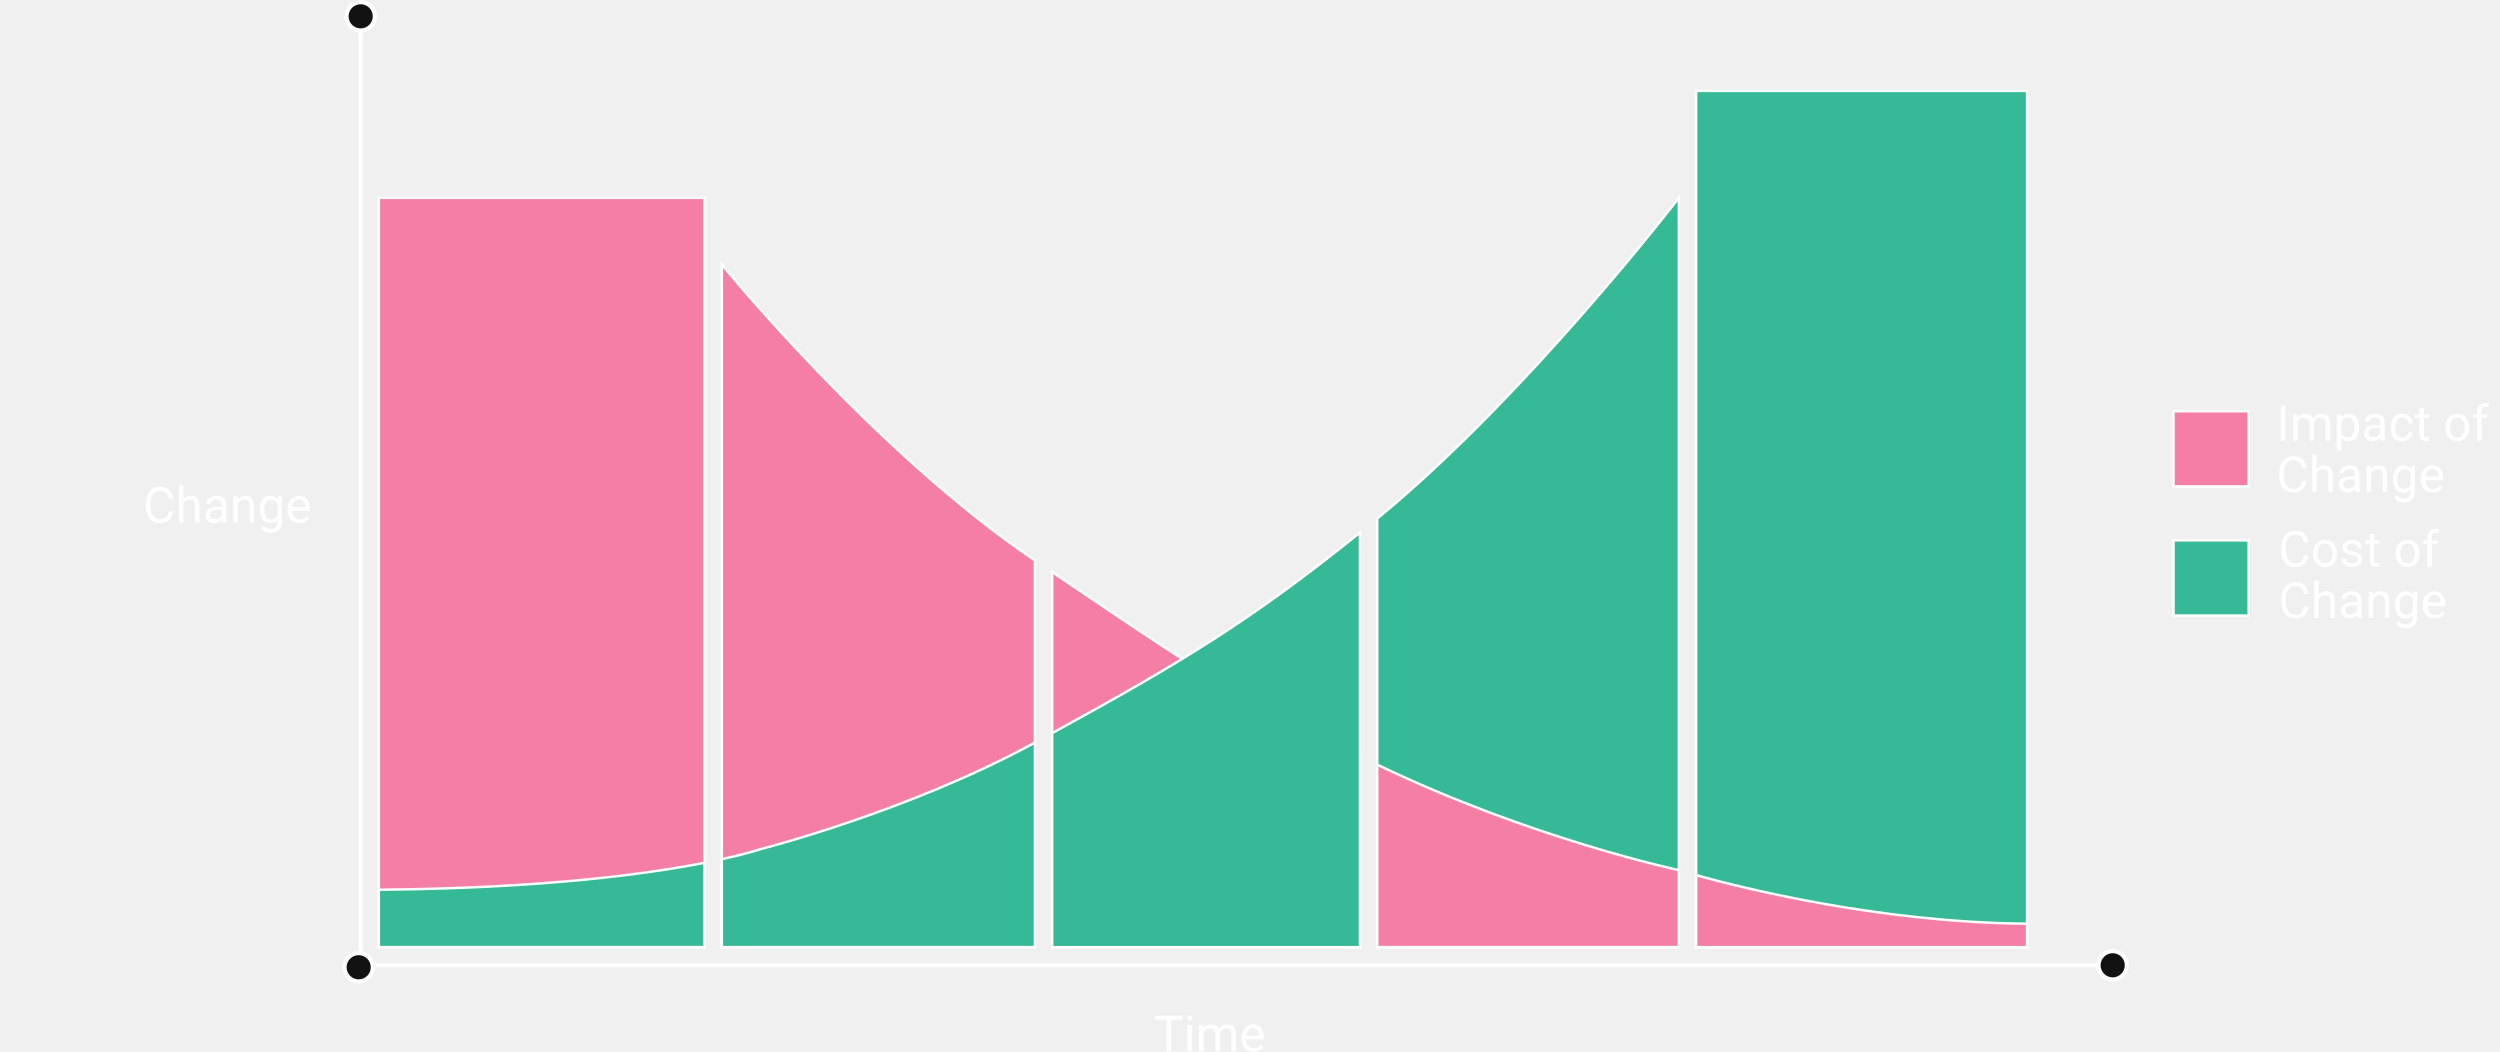
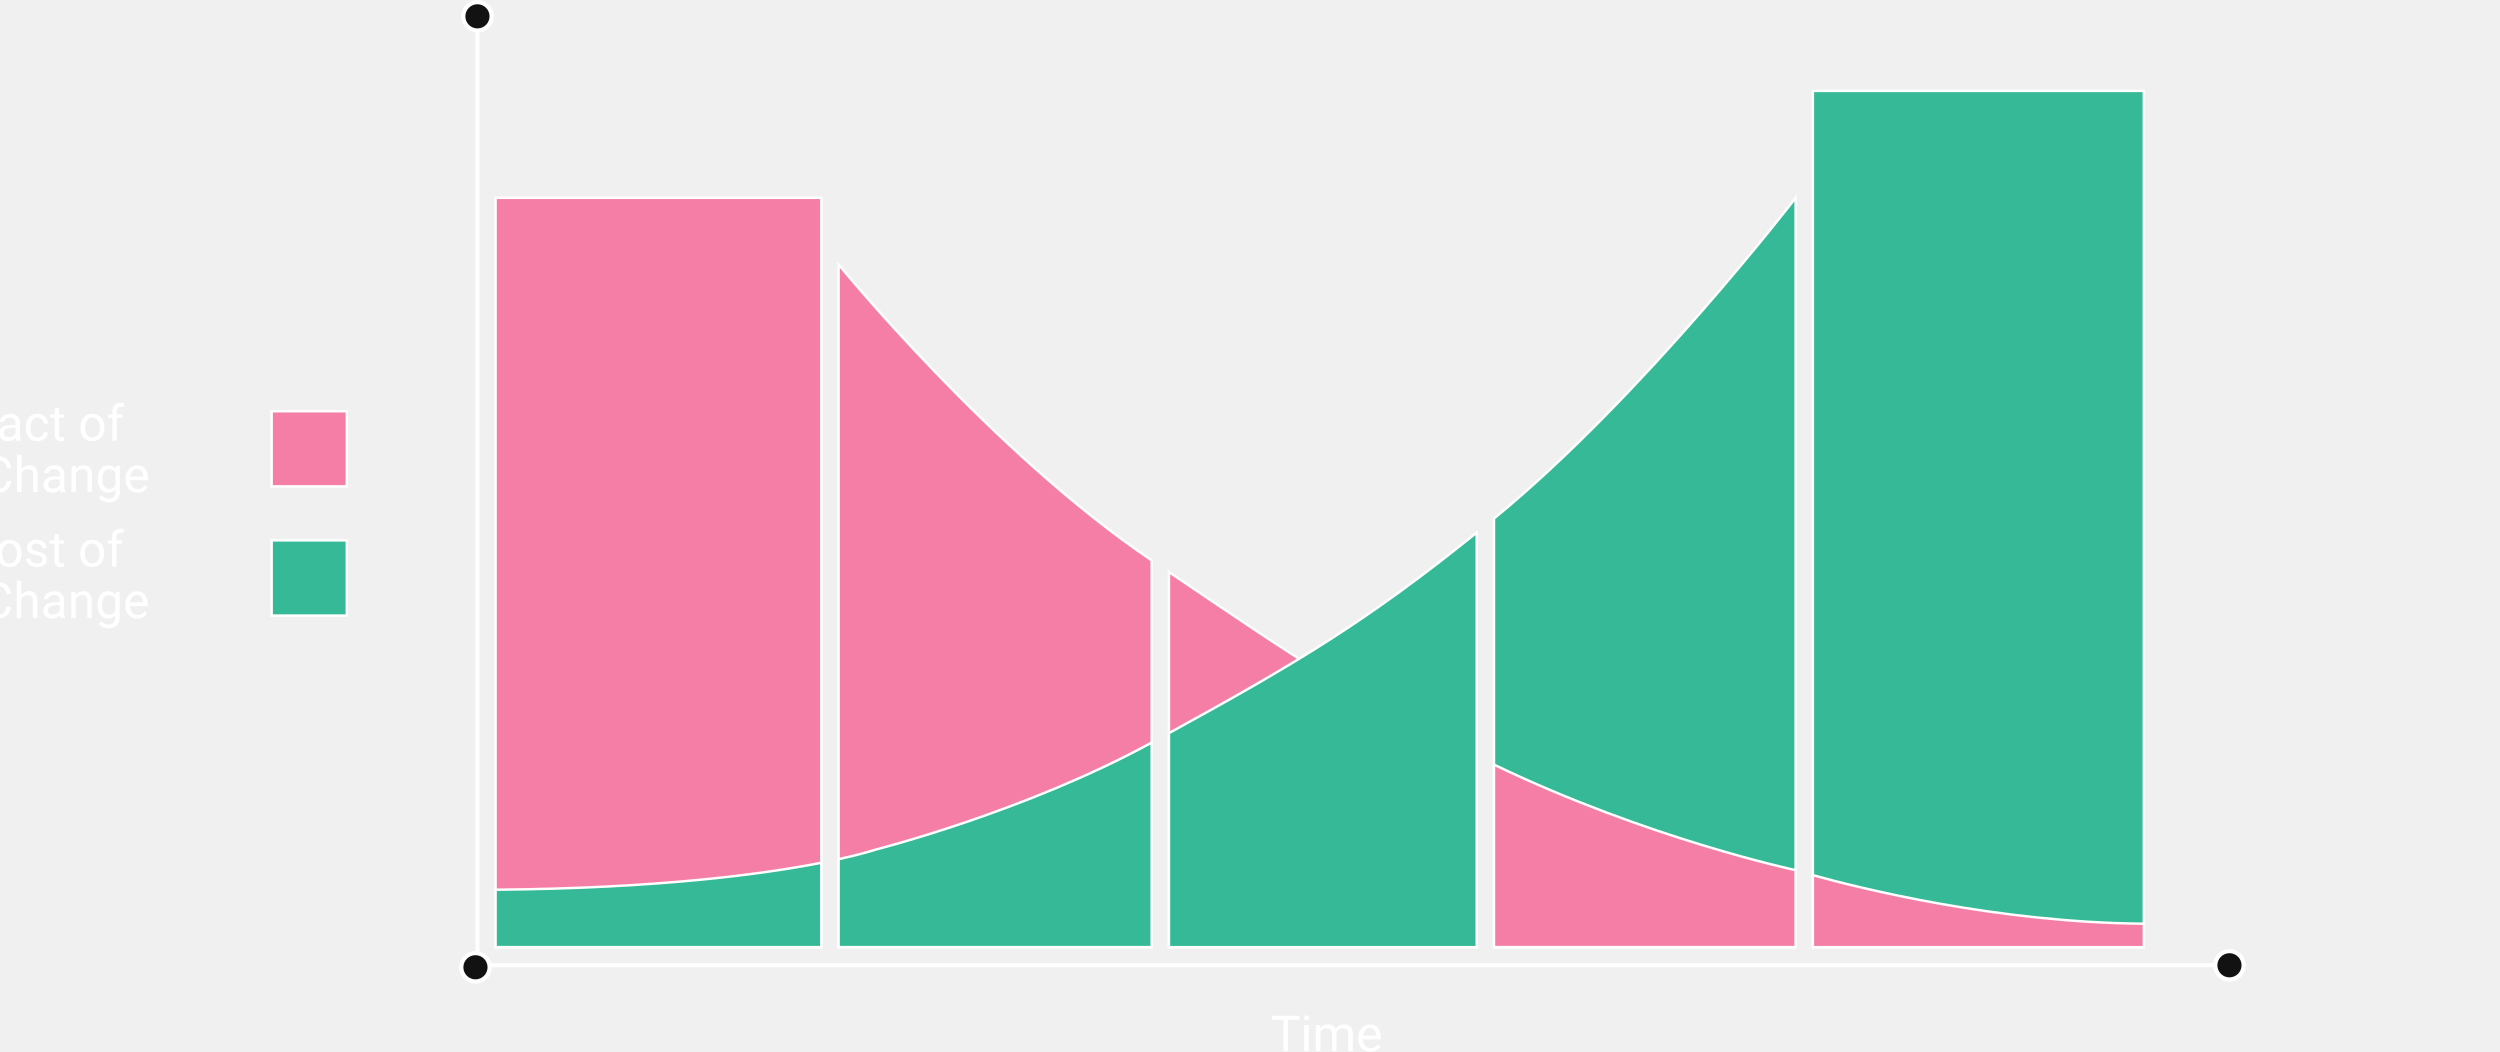
<svg xmlns="http://www.w3.org/2000/svg" width="1541.409" height="648.448" viewBox="0 0 407.831 171.569" version="1.1" id="svg5" xml:space="preserve">
  <defs id="defs2" />
  <g id="layer1" transform="translate(-110.3898,-97.7462)">
    <g id="g1" transform="matrix(2.298793,0,0,2.298793,14.55496,3.819703)">
-       <text xml:space="preserve" style="font-style:normal;font-weight:normal;font-size:3.528px;line-height:1;font-family:sans-serif;fill:#ffffff;fill-opacity:1;stroke:none;stroke-width:0.265" x="203.231" y="72.133" id="text815-2-1">
-         <tspan id="tspan813-6-8" style="font-style:normal;font-variant:normal;font-weight:normal;font-stretch:normal;font-size:3.528px;line-height:1;font-family:Roboto;-inkscape-font-specification:Roboto;fill:#ffffff;fill-opacity:1;stroke-width:0.265" x="203.231" y="72.133">Impact of</tspan>
-         <tspan style="font-style:normal;font-variant:normal;font-weight:normal;font-stretch:normal;font-size:3.528px;line-height:1;font-family:Roboto;-inkscape-font-specification:Roboto;fill:#ffffff;fill-opacity:1;stroke-width:0.265" x="203.231" y="75.784" id="tspan1">Change</tspan>
+       <text xml:space="preserve" style="font-style:normal;font-weight:normal;font-size:3.528px;line-height:1.25;font-family:sans-serif;fill:#ffffff;fill-opacity:1;stroke:none;stroke-width:0.265" x="131.868" y="115.459" id="text815-2">
+         <tspan id="tspan813-6" style="font-style:normal;font-variant:normal;font-weight:normal;font-stretch:normal;font-size:3.528px;font-family:Roboto;-inkscape-font-specification:Roboto;fill:#ffffff;fill-opacity:1;stroke-width:0.265" x="131.868" y="115.459">Time</tspan>
      </text>
-       <text xml:space="preserve" style="font-style:normal;font-weight:normal;font-size:3.528px;line-height:1.25;font-family:sans-serif;fill:#ffffff;fill-opacity:1;stroke:none;stroke-width:0.265" x="123.581" y="115.459" id="text815-2">
-         <tspan id="tspan813-6" style="font-style:normal;font-variant:normal;font-weight:normal;font-stretch:normal;font-size:3.528px;font-family:Roboto;-inkscape-font-specification:Roboto;fill:#ffffff;fill-opacity:1;stroke-width:0.265" x="123.581" y="115.459">Time</tspan>
+       <path style="fill:none;stroke:#ffffff;stroke-width:0.282;stroke-linecap:butt;stroke-linejoin:miter;stroke-dasharray:none;stroke-opacity:1" d="M 75.571,42.018 V 109.36 H 199.901" id="path374" />
+       <rect style="fill:#f47ea6;fill-opacity:1;stroke:#fefefe;stroke-width:0.176;stroke-linecap:round;stroke-miterlimit:10;stroke-dasharray:none;stroke-opacity:1" id="rect576" width="23.116" height="53.173" x="76.859" y="54.899" />
+       <rect style="fill:#35b996;fill-opacity:1;stroke:#fefefe;stroke-width:0.176;stroke-linecap:round;stroke-miterlimit:10;stroke-dasharray:none;stroke-opacity:1" id="rect598-7" width="23.486" height="60.763" x="170.34" y="47.309" />
+       <rect style="fill:#f47ea6;fill-opacity:1;stroke:#ffffff;stroke-width:0.176;stroke-linecap:round;stroke-miterlimit:10;stroke-dasharray:none;stroke-opacity:1" id="rect743" width="5.334" height="5.334" x="-66.301" y="70.042" transform="scale(-1,1)" />
+       <rect style="fill:#35b996;fill-opacity:1;stroke:#ffffff;stroke-width:0.176;stroke-linecap:round;stroke-miterlimit:10;stroke-dasharray:none;stroke-opacity:1" id="rect759" width="5.334" height="5.334" x="-66.301" y="79.208" transform="scale(-1,1)" />
+       <text xml:space="preserve" style="font-style:normal;font-weight:normal;font-size:3.528px;line-height:1;font-family:sans-serif;fill:#ffffff;fill-opacity:1;stroke:none;stroke-width:0.265" x="58.736" y="72.133" id="text815-2-1-6">
+         <tspan id="tspan813-6-8-7" style="font-style:normal;font-variant:normal;font-weight:normal;font-stretch:normal;font-size:3.528px;line-height:1;font-family:Roboto;-inkscape-font-specification:Roboto;text-align:end;text-anchor:end;fill:#ffffff;fill-opacity:1;stroke-width:0.265" x="58.736" y="72.133">Impact of</tspan>
+         <tspan style="font-style:normal;font-variant:normal;font-weight:normal;font-stretch:normal;font-size:3.528px;line-height:1;font-family:Roboto;-inkscape-font-specification:Roboto;text-align:end;text-anchor:end;fill:#ffffff;fill-opacity:1;stroke-width:0.265" x="58.736" y="75.784" id="tspan1-5">Change</tspan>
      </text>
-       <path style="fill:none;stroke:#ffffff;stroke-width:0.282;stroke-linecap:butt;stroke-linejoin:miter;stroke-dasharray:none;stroke-opacity:1" d="M 67.284,42.018 V 109.36 H 191.614" id="path374" />
-       <rect style="fill:#f47ea6;fill-opacity:1;stroke:#fefefe;stroke-width:0.176;stroke-linecap:round;stroke-miterlimit:10;stroke-dasharray:none;stroke-opacity:1" id="rect576" width="23.116" height="53.173" x="68.572" y="54.899" />
-       <rect style="fill:#35b996;fill-opacity:1;stroke:#fefefe;stroke-width:0.176;stroke-linecap:round;stroke-miterlimit:10;stroke-dasharray:none;stroke-opacity:1" id="rect598-7" width="23.486" height="60.763" x="162.053" y="47.309" />
-       <rect style="fill:#f47ea6;fill-opacity:1;stroke:#ffffff;stroke-width:0.176;stroke-linecap:round;stroke-miterlimit:10;stroke-dasharray:none;stroke-opacity:1" id="rect743" width="5.334" height="5.334" x="195.931" y="70.042" />
-       <rect style="fill:#35b996;fill-opacity:1;stroke:#ffffff;stroke-width:0.176;stroke-linecap:round;stroke-miterlimit:10;stroke-dasharray:none;stroke-opacity:1" id="rect759" width="5.334" height="5.334" x="195.931" y="79.208" />
-       <text xml:space="preserve" style="font-style:normal;font-weight:normal;font-size:3.528px;line-height:1.25;font-family:sans-serif;fill:#ffffff;fill-opacity:1;stroke:none;stroke-width:0.265" x="51.843" y="77.951" id="text815">
-         <tspan id="tspan813" style="font-style:normal;font-variant:normal;font-weight:normal;font-stretch:normal;font-size:3.528px;font-family:Roboto;-inkscape-font-specification:Roboto;fill:#ffffff;fill-opacity:1;stroke-width:0.265" x="51.843" y="77.951">Change</tspan>
+       <text xml:space="preserve" style="font-style:normal;font-weight:normal;font-size:3.528px;line-height:1;font-family:sans-serif;fill:#ffffff;fill-opacity:1;stroke:none;stroke-width:0.265" x="58.714" y="81.069" id="text951-3">
+         <tspan id="tspan949-5" style="font-style:normal;font-variant:normal;font-weight:normal;font-stretch:normal;font-size:3.528px;line-height:1;font-family:Roboto;-inkscape-font-specification:Roboto;text-align:end;text-anchor:end;fill:#ffffff;fill-opacity:1;stroke-width:0.265" x="58.714" y="81.069">Cost of</tspan>
+         <tspan style="font-style:normal;font-variant:normal;font-weight:normal;font-stretch:normal;font-size:3.528px;line-height:1;font-family:Roboto;-inkscape-font-specification:Roboto;text-align:end;text-anchor:end;fill:#ffffff;fill-opacity:1;stroke-width:0.265" x="58.714" y="84.719" id="tspan2-6">Change</tspan>
      </text>
-       <text xml:space="preserve" style="font-style:normal;font-weight:normal;font-size:3.528px;line-height:1;font-family:sans-serif;fill:#ffffff;fill-opacity:1;stroke:none;stroke-width:0.265" x="203.374" y="81.069" id="text951">
-         <tspan id="tspan949" style="font-style:normal;font-variant:normal;font-weight:normal;font-stretch:normal;font-size:3.528px;line-height:1;font-family:Roboto;-inkscape-font-specification:Roboto;fill:#ffffff;fill-opacity:1;stroke-width:0.265" x="203.374" y="81.069">Cost of</tspan>
-         <tspan style="font-style:normal;font-variant:normal;font-weight:normal;font-stretch:normal;font-size:3.528px;line-height:1;font-family:Roboto;-inkscape-font-specification:Roboto;fill:#ffffff;fill-opacity:1;stroke-width:0.265" x="203.374" y="84.719" id="tspan2">Change</tspan>
-       </text>
-       <path id="rect594-6" style="fill:#f47ea6;fill-opacity:1;stroke:#fefefe;stroke-width:0.176;stroke-linecap:round;stroke-miterlimit:10;stroke-dasharray:none;stroke-opacity:1" d="M 92.913,59.63 V 108.072 H 115.131 V 80.627 C 103.8,72.989 92.913,59.63 92.913,59.63 Z" />
-       <path id="rect598-7-2" style="fill:#f47ea6;fill-opacity:1;stroke:#fefefe;stroke-width:0.176;stroke-linecap:round;stroke-miterlimit:10;stroke-dasharray:none;stroke-opacity:1" d="m 185.539,106.409 c -10.419,-0.082 -20.148,-2.517 -23.486,-3.444 v 5.108 h 23.486 z" />
-       <path id="rect598-5" style="fill:#35b996;fill-opacity:1;stroke:#fefefe;stroke-width:0.176;stroke-linecap:round;stroke-miterlimit:10;stroke-dasharray:none;stroke-opacity:1" d="m 160.828,54.899 c 0,0 -10.825,14.087 -21.394,22.748 -0.004,0.003 -0.008,0.006 -0.012,0.01 v 30.416 h 21.406 z" />
-       <path id="rect596-7" style="fill:#f47ea6;fill-opacity:1;stroke:#fefefe;stroke-width:0.176;stroke-linecap:round;stroke-miterlimit:10;stroke-dasharray:none;stroke-opacity:1" d="m 116.356,81.455 v 26.618 h 21.84 V 94.525 c -9.435,-4.591 -12.06,-6.465 -21.84,-13.07 z" />
-       <path id="rect596-3" style="fill:#35b996;fill-opacity:1;stroke:#fefefe;stroke-width:0.176;stroke-linecap:round;stroke-miterlimit:10;stroke-dasharray:none;stroke-opacity:1" d="m 138.196,78.651 c -7.793,6.283 -12.748,9.246 -21.84,14.233 v 15.189 h 21.84 z" />
-       <path id="rect594-0" style="fill:#35b996;fill-opacity:1;stroke:#fefefe;stroke-width:0.176;stroke-linecap:round;stroke-miterlimit:10;stroke-dasharray:none;stroke-opacity:1" d="m 115.131,93.555 c -8.997,4.918 -19.581,7.593 -19.581,7.593 0,0 -0.846,0.29 -2.637,0.684 v 6.239 h 22.218 z" />
-       <path id="rect576-7-2" style="fill:#35b996;fill-opacity:1;stroke:#fefefe;stroke-width:0.176;stroke-linecap:round;stroke-miterlimit:10;stroke-dasharray:none;stroke-opacity:1" d="m 68.572,103.998 v 4.074 h 23.116 v -5.987 c -4.045,0.792 -11.448,1.814 -23.116,1.913 z" />
-       <path id="rect598-8" style="fill:#f47ea6;fill-opacity:1;stroke:#fefefe;stroke-width:0.176;stroke-linecap:round;stroke-miterlimit:10;stroke-dasharray:none;stroke-opacity:1" d="m 139.421,95.119 v 12.953 h 21.406 v -5.462 c 0,0 -10.492,-2.232 -21.406,-7.49 z" />
-       <circle style="fill:#121212;fill-opacity:1;stroke:#ffffff;stroke-width:0.3;stroke-linecap:round;stroke-miterlimit:10;stroke-dasharray:none;stroke-opacity:1" id="path428" cx="67.284" cy="42.018" r="1.008" />
-       <circle style="fill:#121212;fill-opacity:1;stroke:#ffffff;stroke-width:0.3;stroke-linecap:round;stroke-miterlimit:10;stroke-dasharray:none;stroke-opacity:1" id="path428-36" cx="67.143" cy="109.501" r="1.008" />
-       <circle style="fill:#121212;fill-opacity:1;stroke:#ffffff;stroke-width:0.3;stroke-linecap:round;stroke-miterlimit:10;stroke-dasharray:none;stroke-opacity:1" id="path428-7" cx="191.615" cy="109.36" r="1.008" />
+       <path id="rect594-6" style="fill:#f47ea6;fill-opacity:1;stroke:#fefefe;stroke-width:0.176;stroke-linecap:round;stroke-miterlimit:10;stroke-dasharray:none;stroke-opacity:1" d="m 101.2,59.63 v 48.443 h 22.218 V 80.627 C 112.087,72.989 101.2,59.63 101.2,59.63 Z" />
+       <path id="rect598-7-2" style="fill:#f47ea6;fill-opacity:1;stroke:#fefefe;stroke-width:0.176;stroke-linecap:round;stroke-miterlimit:10;stroke-dasharray:none;stroke-opacity:1" d="m 193.826,106.409 c -10.419,-0.082 -20.148,-2.517 -23.486,-3.444 v 5.108 h 23.486 z" />
+       <path id="rect598-5" style="fill:#35b996;fill-opacity:1;stroke:#fefefe;stroke-width:0.176;stroke-linecap:round;stroke-miterlimit:10;stroke-dasharray:none;stroke-opacity:1" d="m 169.115,54.899 c 0,0 -10.825,14.087 -21.394,22.748 -0.004,0.003 -0.008,0.006 -0.012,0.01 v 30.416 h 21.406 z" />
+       <path id="rect596-7" style="fill:#f47ea6;fill-opacity:1;stroke:#fefefe;stroke-width:0.176;stroke-linecap:round;stroke-miterlimit:10;stroke-dasharray:none;stroke-opacity:1" d="m 124.643,81.455 v 26.618 h 21.84 V 94.525 c -9.435,-4.591 -12.06,-6.465 -21.84,-13.07 z" />
+       <path id="rect596-3" style="fill:#35b996;fill-opacity:1;stroke:#fefefe;stroke-width:0.176;stroke-linecap:round;stroke-miterlimit:10;stroke-dasharray:none;stroke-opacity:1" d="m 146.483,78.651 c -7.793,6.283 -12.748,9.246 -21.84,14.233 v 15.189 h 21.84 z" />
+       <path id="rect594-0" style="fill:#35b996;fill-opacity:1;stroke:#fefefe;stroke-width:0.176;stroke-linecap:round;stroke-miterlimit:10;stroke-dasharray:none;stroke-opacity:1" d="m 123.418,93.555 c -8.997,4.918 -19.581,7.593 -19.581,7.593 0,0 -0.846,0.29 -2.637,0.684 v 6.239 h 22.218 z" />
+       <path id="rect576-7-2" style="fill:#35b996;fill-opacity:1;stroke:#fefefe;stroke-width:0.176;stroke-linecap:round;stroke-miterlimit:10;stroke-dasharray:none;stroke-opacity:1" d="m 76.858,103.998 v 4.074 h 23.116 v -5.987 c -4.045,0.792 -11.448,1.814 -23.116,1.913 z" />
+       <path id="rect598-8" style="fill:#f47ea6;fill-opacity:1;stroke:#fefefe;stroke-width:0.176;stroke-linecap:round;stroke-miterlimit:10;stroke-dasharray:none;stroke-opacity:1" d="m 147.708,95.119 v 12.953 h 21.406 v -5.462 c 0,0 -10.492,-2.232 -21.406,-7.49 z" />
+       <circle style="fill:#121212;fill-opacity:1;stroke:#ffffff;stroke-width:0.3;stroke-linecap:round;stroke-miterlimit:10;stroke-dasharray:none;stroke-opacity:1" id="path428" cx="75.571" cy="42.018" r="1.008" />
+       <circle style="fill:#121212;fill-opacity:1;stroke:#ffffff;stroke-width:0.3;stroke-linecap:round;stroke-miterlimit:10;stroke-dasharray:none;stroke-opacity:1" id="path428-36" cx="75.43" cy="109.501" r="1.008" />
+       <circle style="fill:#121212;fill-opacity:1;stroke:#ffffff;stroke-width:0.3;stroke-linecap:round;stroke-miterlimit:10;stroke-dasharray:none;stroke-opacity:1" id="path428-7" cx="199.902" cy="109.36" r="1.008" />
    </g>
  </g>
</svg>
